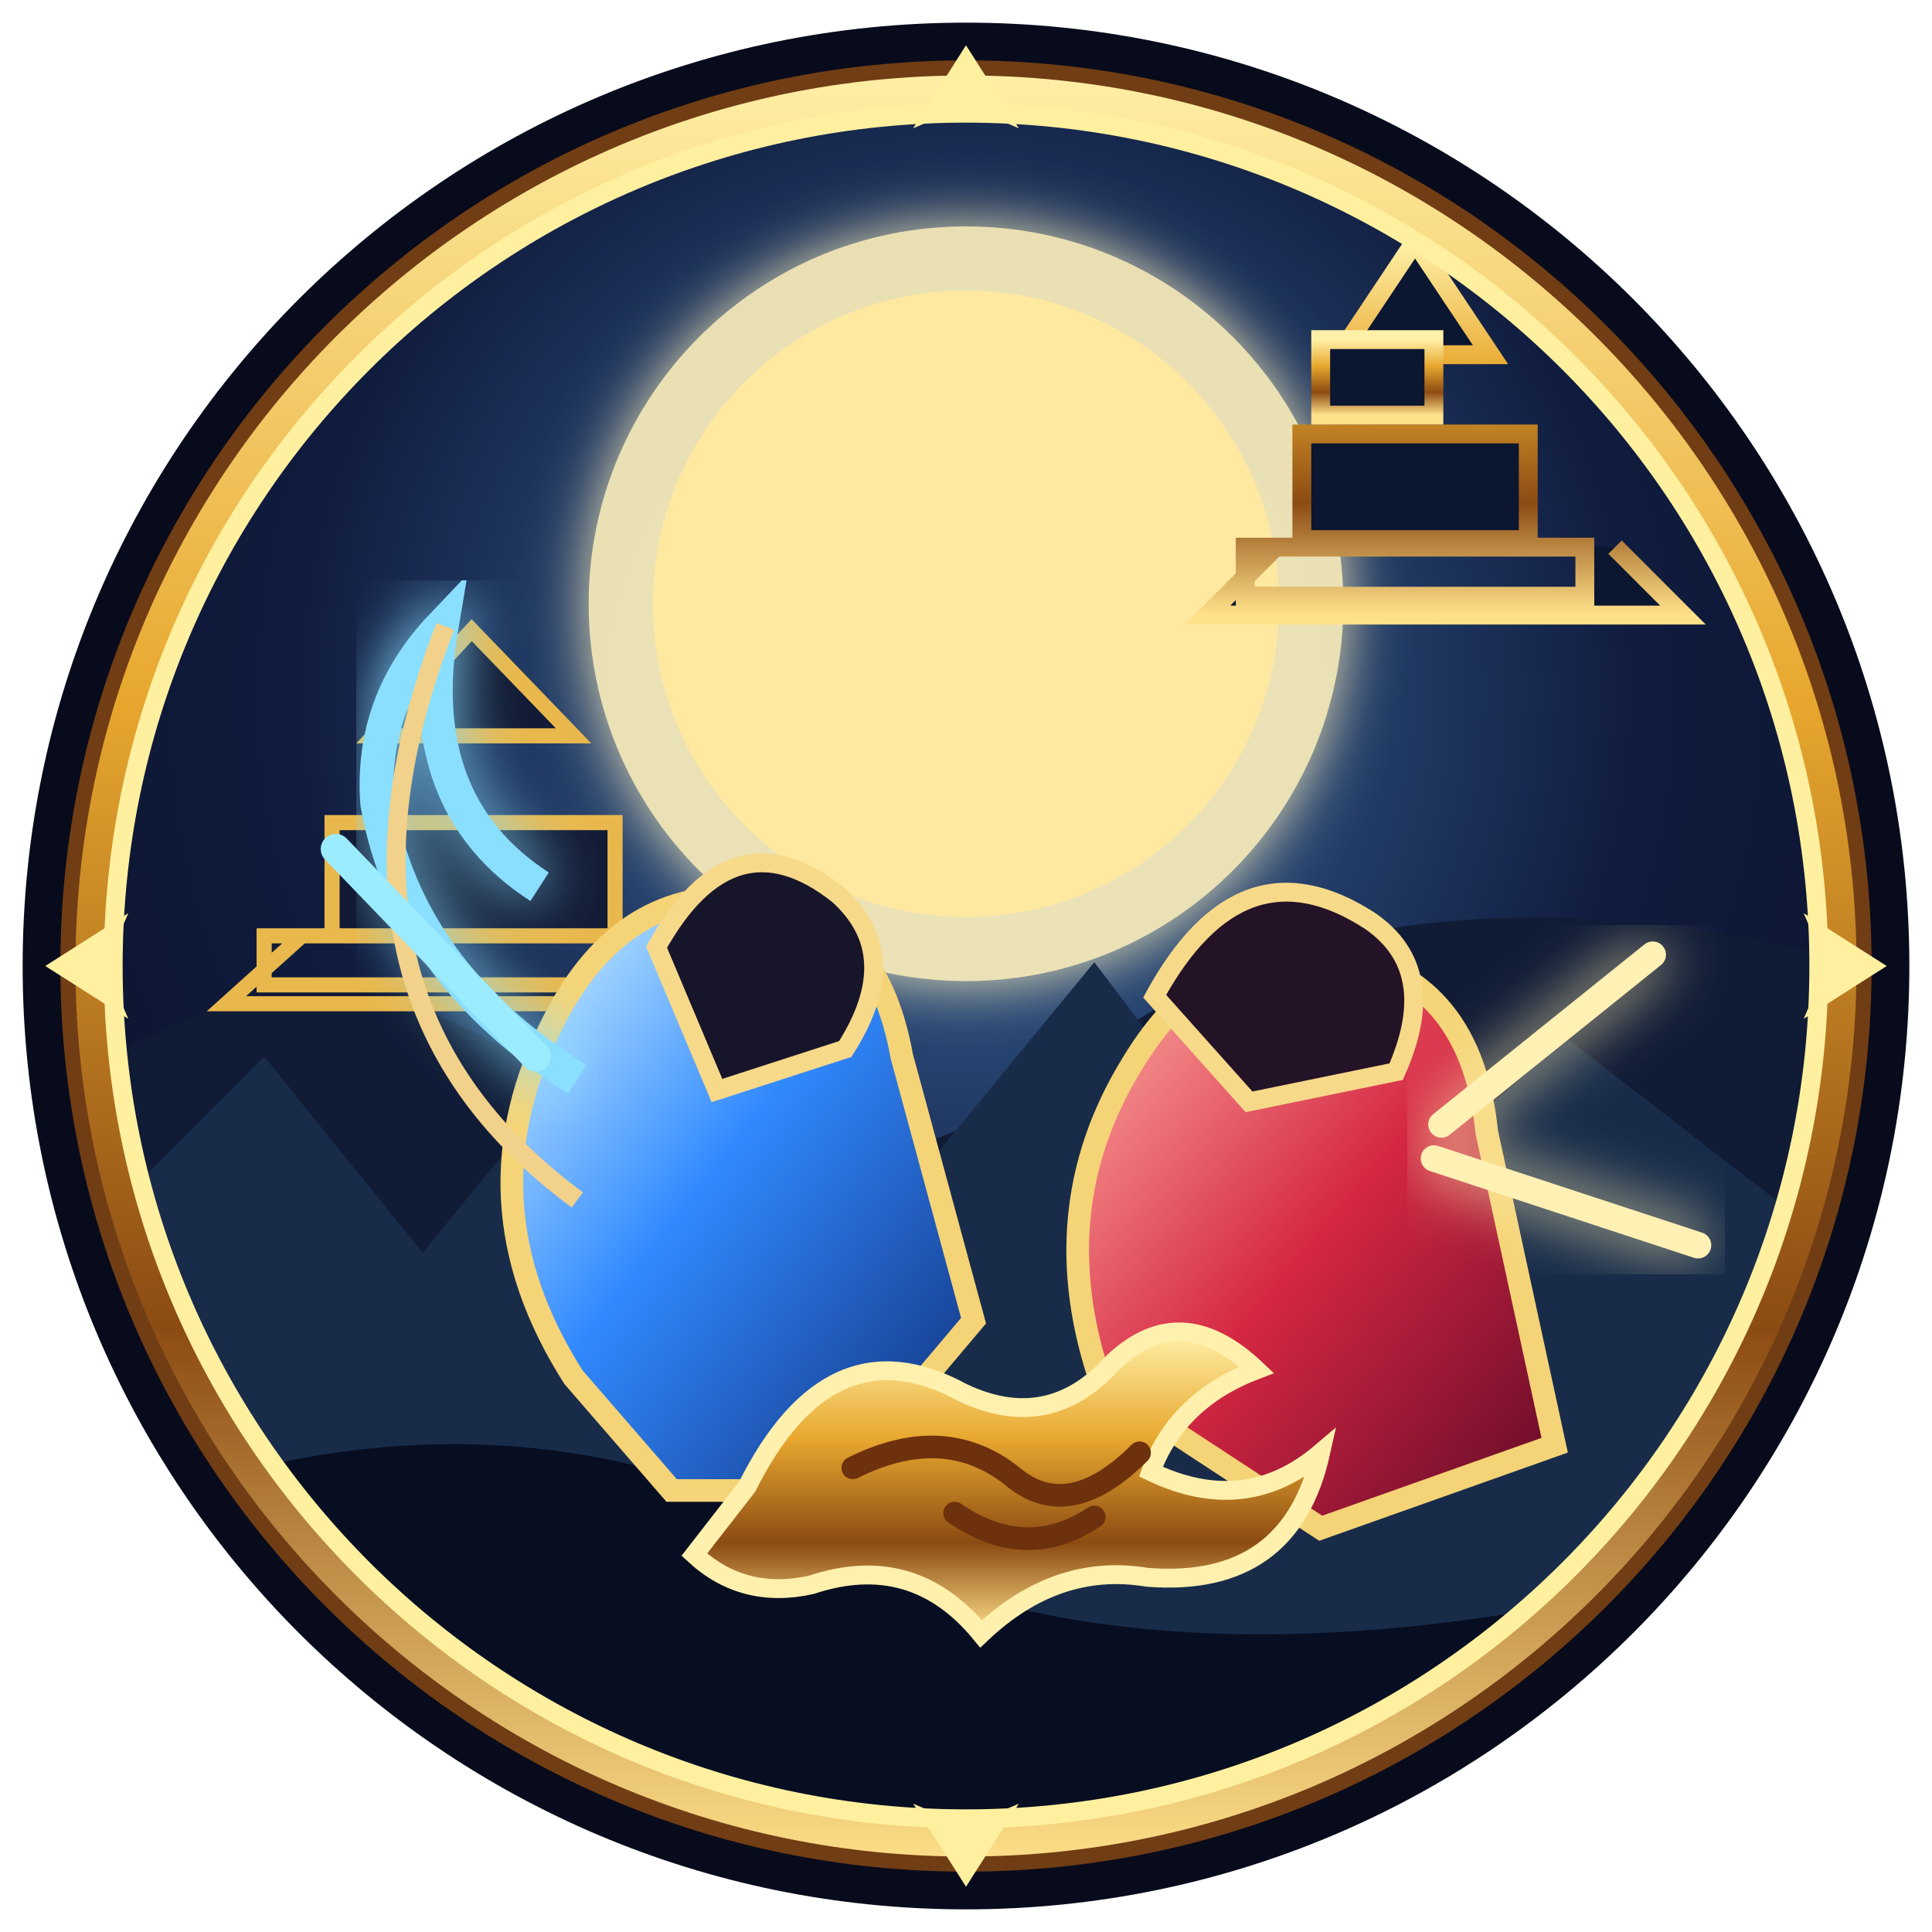
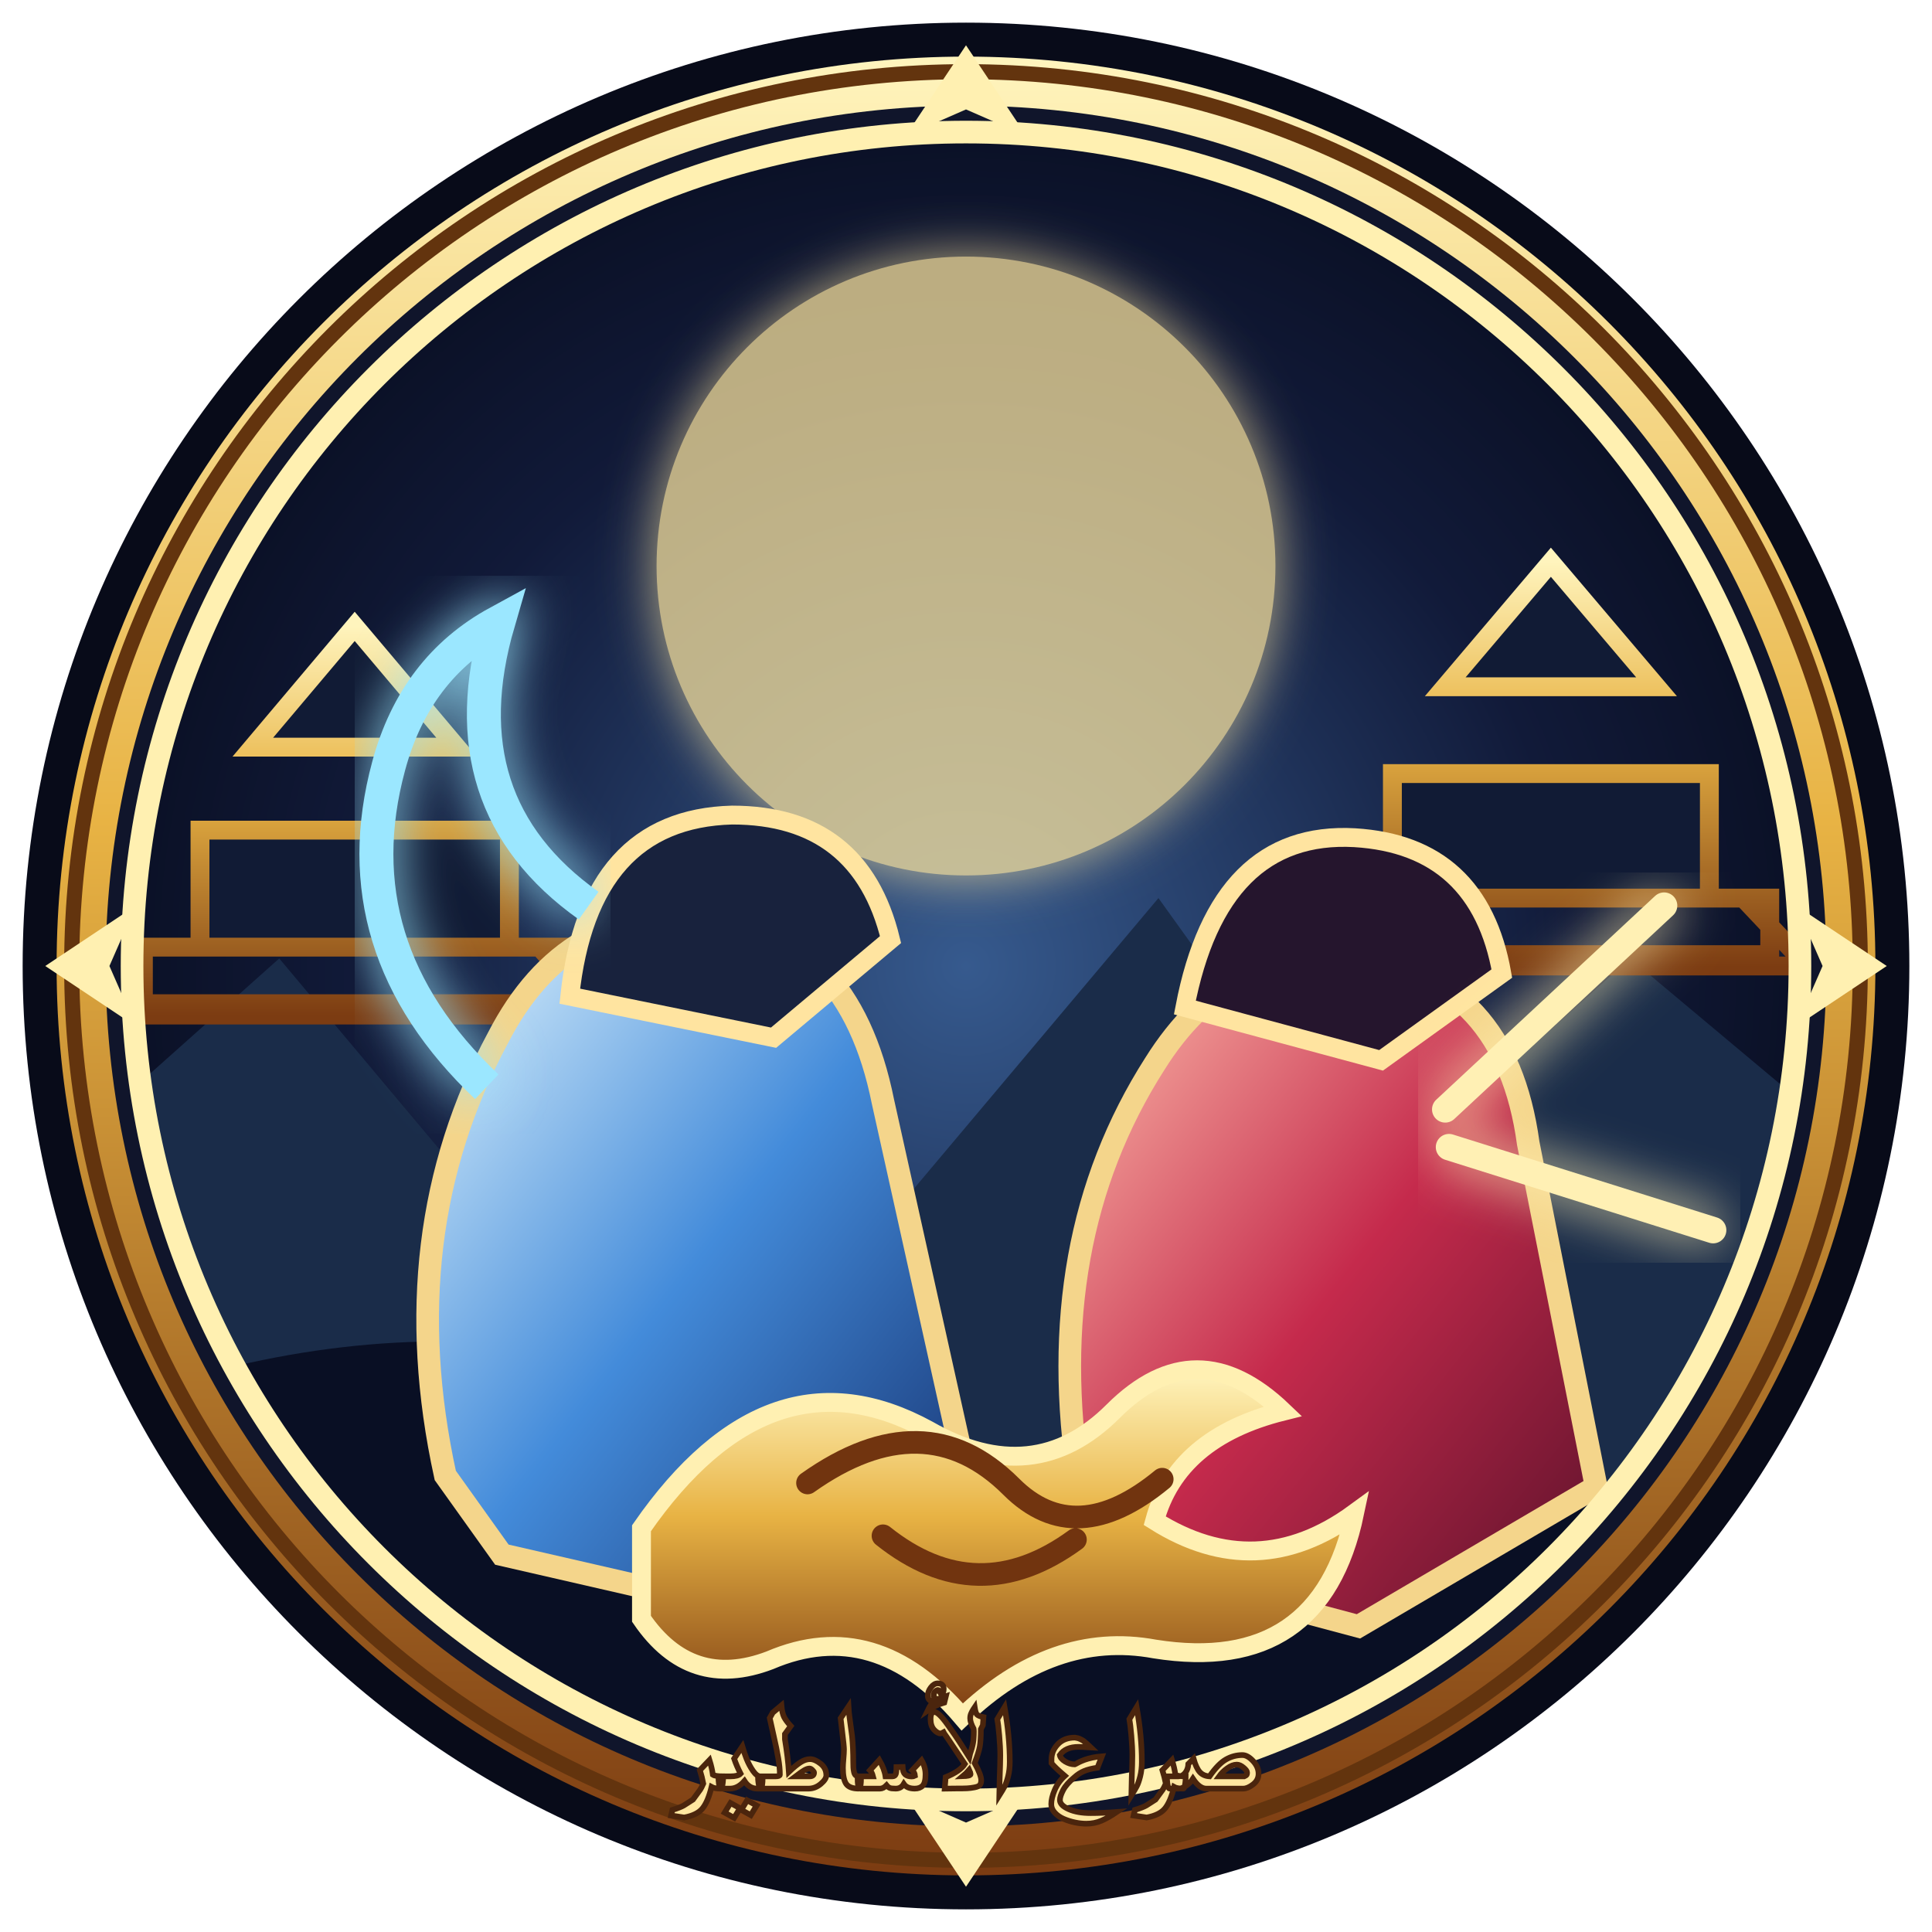
<svg xmlns="http://www.w3.org/2000/svg" width="512" height="512" viewBox="0 0 512 512">
  <defs>
-     <radialGradient id="sky" cx="50%" cy="36%" r="72%">
-       <stop stop-color="#3f6fa7" />
-       <stop offset=".48" stop-color="#101c3e" />
-       <stop offset="1" stop-color="#070b1d" />
+     <radialGradient id="bg">
+       <stop stop-color="#365a8e" />
+       <stop offset=".62" stop-color="#111a39" />
+       <stop offset="1" stop-color="#070b1b" />
    </radialGradient>
    <linearGradient id="gold" x2="0" y2="1">
-       <stop stop-color="#fff0a8" />
-       <stop offset=".35" stop-color="#e8a82f" />
-       <stop offset=".7" stop-color="#8c4b12" />
-       <stop offset="1" stop-color="#ffe18a" />
+       <stop stop-color="#fff4bd" />
+       <stop offset=".42" stop-color="#e8b344" />
+       <stop offset="1" stop-color="#7c3c12" />
    </linearGradient>
-     <linearGradient id="blue" x2="1" y2="1">
-       <stop stop-color="#d6f7ff" />
-       <stop offset=".45" stop-color="#3189ff" />
-       <stop offset="1" stop-color="#102c75" />
+     <linearGradient id="steel" x2="1" y2="1">
+       <stop stop-color="#e5f8ff" />
+       <stop offset=".5" stop-color="#438bda" />
+       <stop offset="1" stop-color="#142e6b" />
    </linearGradient>
-     <linearGradient id="red" x2="1" y2="1">
-       <stop stop-color="#ffb1a4" />
-       <stop offset=".5" stop-color="#d52743" />
-       <stop offset="1" stop-color="#5e0927" />
+     <linearGradient id="crimson" x2="1" y2="1">
+       <stop stop-color="#ffc0ad" />
+       <stop offset=".5" stop-color="#c52a4c" />
+       <stop offset="1" stop-color="#59112a" />
    </linearGradient>
-     <filter id="glow">
-       <feGaussianBlur stdDeviation="8" result="b" />
+     <filter id="shine">
+       <feGaussianBlur stdDeviation="7" result="b" />
      <feMerge>
        <feMergeNode in="b" />
        <feMergeNode in="SourceGraphic" />
      </feMerge>
    </filter>
-     <clipPath id="clip">
-       <circle cx="256" cy="256" r="224" />
+     <clipPath id="c">
+       <circle cx="256" cy="256" r="220" />
    </clipPath>
  </defs>
-   <circle cx="256" cy="256" r="250" fill="#080b1b" />
-   <circle cx="256" cy="256" r="239" fill="url(#gold)" />
-   <circle cx="256" cy="256" r="226" fill="#10162b" />
-   <g clip-path="url(#clip)">
-     <rect width="512" height="512" fill="url(#sky)" />
-     <circle cx="256" cy="160" r="100" fill="#fff2bc" opacity=".9" filter="url(#glow)" />
-     <circle cx="256" cy="160" r="83" fill="#ffe8a0" />
-     <path d="M0 300 Q80 235 145 286 T290 278 T512 260 V512 H0Z" fill="#101b36" />
-     <path d="M0 350 L70 280 112 332 175 255 225 334 290 255 350 334 415 275 512 350 V512 H0Z" fill="#182c4a" />
-     <g fill="#0b1630" stroke="url(#gold)" stroke-width="5">
-       <path d="M330 145h90v13h-90z M345 115h60v28h-60z M355 94h40l-20-30z M338 145l-18 18h126l-18-18" />
-       <path d="M350 90h30v20h-30z" />
+   <circle cx="256" cy="256" r="250" fill="#080b19" />
+   <circle cx="256" cy="256" r="241" fill="url(#gold)" />
+   <circle cx="256" cy="256" r="228" fill="#10152b" />
+   <g clip-path="url(#c)">
+     <rect width="512" height="512" fill="url(#bg)" />
+     <circle cx="256" cy="150" r="82" fill="#ffe7a0" opacity=".72" filter="url(#shine)" />
+     <path d="M0 320 74 254 121 310 188 236 238 320 307 238 363 316 432 254 512 321V512H0Z" fill="#1a2c49" />
+     <path d="M0 384Q120 328 220 382T512 370V512H0Z" fill="#090f24" />
+     <g fill="#111b35" stroke="url(#gold)" stroke-width="5">
+       <path d="M38 251h112v15H38zM53 220h82v31H53zM67 198h54l-27-32zM31 251l-16 18h144l-16-18z" />
+       <path d="M354 238h115v15H354zM369 205h84v33h-84zM383 182h56l-28-33zM347 238l-17 18h149l-17-18z" />
    </g>
-     <g fill="#121b35" stroke="#e9b84d" stroke-width="4">
-       <path d="M70 248h110v13H70z M88 218h75v30H88z M99 195h53l-27-28z M80 248l-20 18h150l-20-18" />
-     </g>
-     <path d="M-20 425 Q110 350 220 408 T540 390 V540 H-20Z" fill="#080e22" />
-     <path d="M152 365 Q122 318 147 270 Q165 235 199 238 Q232 241 239 280 L258 350 220 395 178 395Z" fill="url(#blue)" stroke="#f5d477" stroke-width="6" />
-     <path d="M174 251 Q194 215 222 237 Q240 253 224 278 L190 289Z" fill="#17152a" stroke="#f7d98a" stroke-width="5" />
-     <path d="M153 286 Q108 258 100 213 Q98 186 117 166 Q109 213 143 235" fill="none" stroke="#8adfff" stroke-width="9" filter="url(#glow)" />
-     <path d="M118 166 Q80 264 153 318" fill="none" stroke="#f2d18a" stroke-width="5" />
-     <path d="M142 280 L89 225" stroke="#9cecff" stroke-width="8" stroke-linecap="round" />
-     <path d="M292 367 Q276 321 300 282 Q321 247 356 253 Q390 260 394 300 L412 383 350 405Z" fill="url(#red)" stroke="#f5d477" stroke-width="6" />
-     <path d="M306 264 Q329 222 363 244 Q382 257 370 284 L331 292Z" fill="#241326" stroke="#f7d98a" stroke-width="5" />
-     <path d="M382 298 L438 253 M380 307 L450 330" stroke="#fff0b4" stroke-width="7" stroke-linecap="round" filter="url(#glow)" />
-     <path d="M198 394 Q220 350 255 369 Q278 380 295 361 Q313 344 333 363 Q312 371 305 390 Q330 402 350 385 Q342 421 304 418 Q280 414 260 433 Q242 411 215 420 Q197 424 184 412Z" fill="url(#gold)" stroke="#fff0ad" stroke-width="5" />
-     <path d="M226 389 Q250 377 268 391 Q283 404 302 385 M253 401 Q272 414 290 402" fill="none" stroke="#6e310d" stroke-width="6" stroke-linecap="round" />
-     <path d="M256 425 L256 470" stroke="url(#gold)" stroke-width="10" />
+     <path d="M118 391q-14-64 14-116 18-35 55-32 38 4 47 49l22 99-62 35-61-14z" fill="url(#steel)" stroke="#f4d58b" stroke-width="6" />
+     <path d="M151 264q5-47 43-48 34 0 42 33l-31 26z" fill="#18223d" stroke="#ffe4a0" stroke-width="5" />
+     <path d="M129 288q-39-37-26-85 7-26 29-38-14 48 24 75" fill="none" stroke="#9be7ff" stroke-width="9" filter="url(#shine)" />
+     <path d="M286 393q-10-64 20-111 20-32 54-28 39 5 45 49l18 91-63 37-60-16z" fill="url(#crimson)" stroke="#f4d58b" stroke-width="6" />
+     <path d="M314 267q9-47 45-45 33 2 39 36l-32 23z" fill="#25152d" stroke="#ffe4a0" stroke-width="5" />
+     <path d="M383 294l58-54m-57 64 70 22" stroke="#fff0b4" stroke-width="7" stroke-linecap="round" filter="url(#shine)" />
+     <path d="M170 405q34-49 76-26 28 16 49-5 22-22 45 0-28 7-34 29 27 17 53-2-9 43-53 36-27-5-51 18-23-27-51-15-21 8-34-11z" fill="url(#gold)" stroke="#fff0b2" stroke-width="5" />
+     <path d="M214 393q31-22 54 1 17 17 40-2m-74 15q25 20 51 1" fill="none" stroke="#71340f" stroke-width="6" stroke-linecap="round" />
  </g>
-   <circle cx="256" cy="256" r="226" fill="none" stroke="#fff0a0" stroke-width="5" />
-   <circle cx="256" cy="256" r="238" fill="none" stroke="#713d14" stroke-width="4" />
-   <path d="M256 12 L270 34 256 28 242 34Z M256 500 L270 478 256 484 242 478Z M12 256 L34 242 28 256 34 270Z M500 256 L478 242 484 256 478 270Z" fill="#fff0a0" />
+   <circle cx="256" cy="256" r="221" fill="none" stroke="#fff0b1" stroke-width="6" />
+   <circle cx="256" cy="256" r="237" fill="none" stroke="#63340e" stroke-width="4" />
+   <path d="M256 12l16 24-16-7-16 7zM256 500l16-24-16 7-16-7zM12 256l24-16-7 16 7 16zM500 256l-24-16 7 16-7 16z" fill="#fff0b1" />
+   <text x="256" y="474" text-anchor="middle" font-family="serif" font-size="31" font-weight="bold" fill="#ffe6a0" stroke="#4b250d" stroke-width="1.5">صراع الأساطير</text>
</svg>
